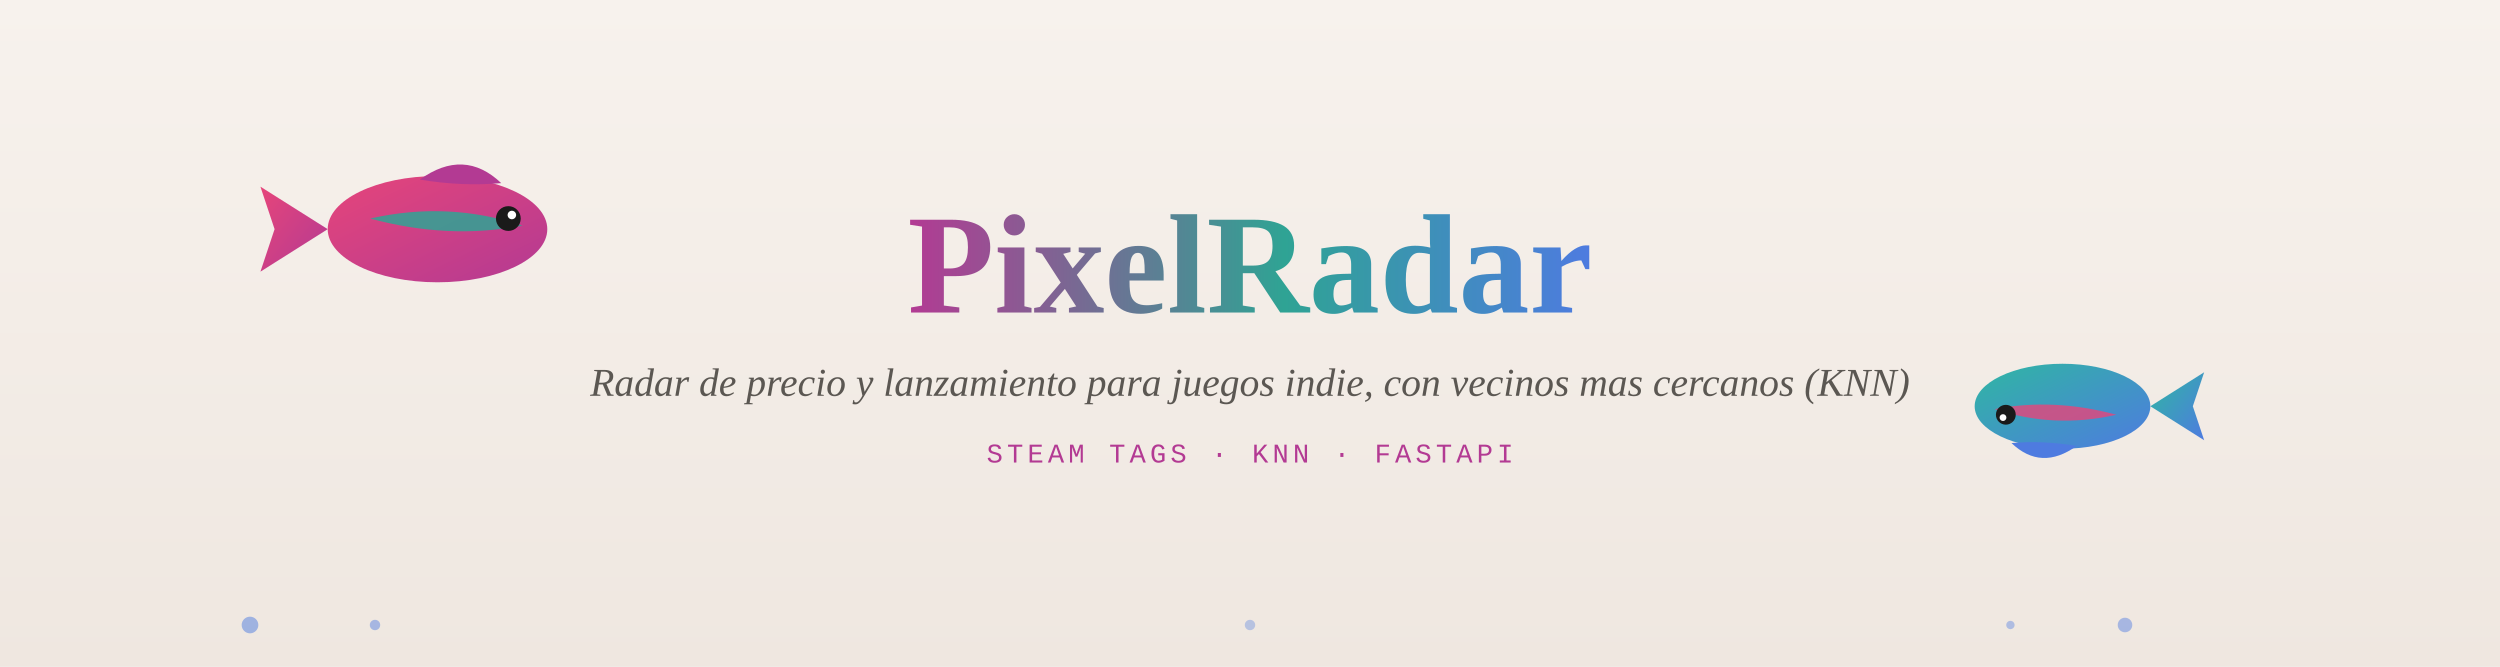
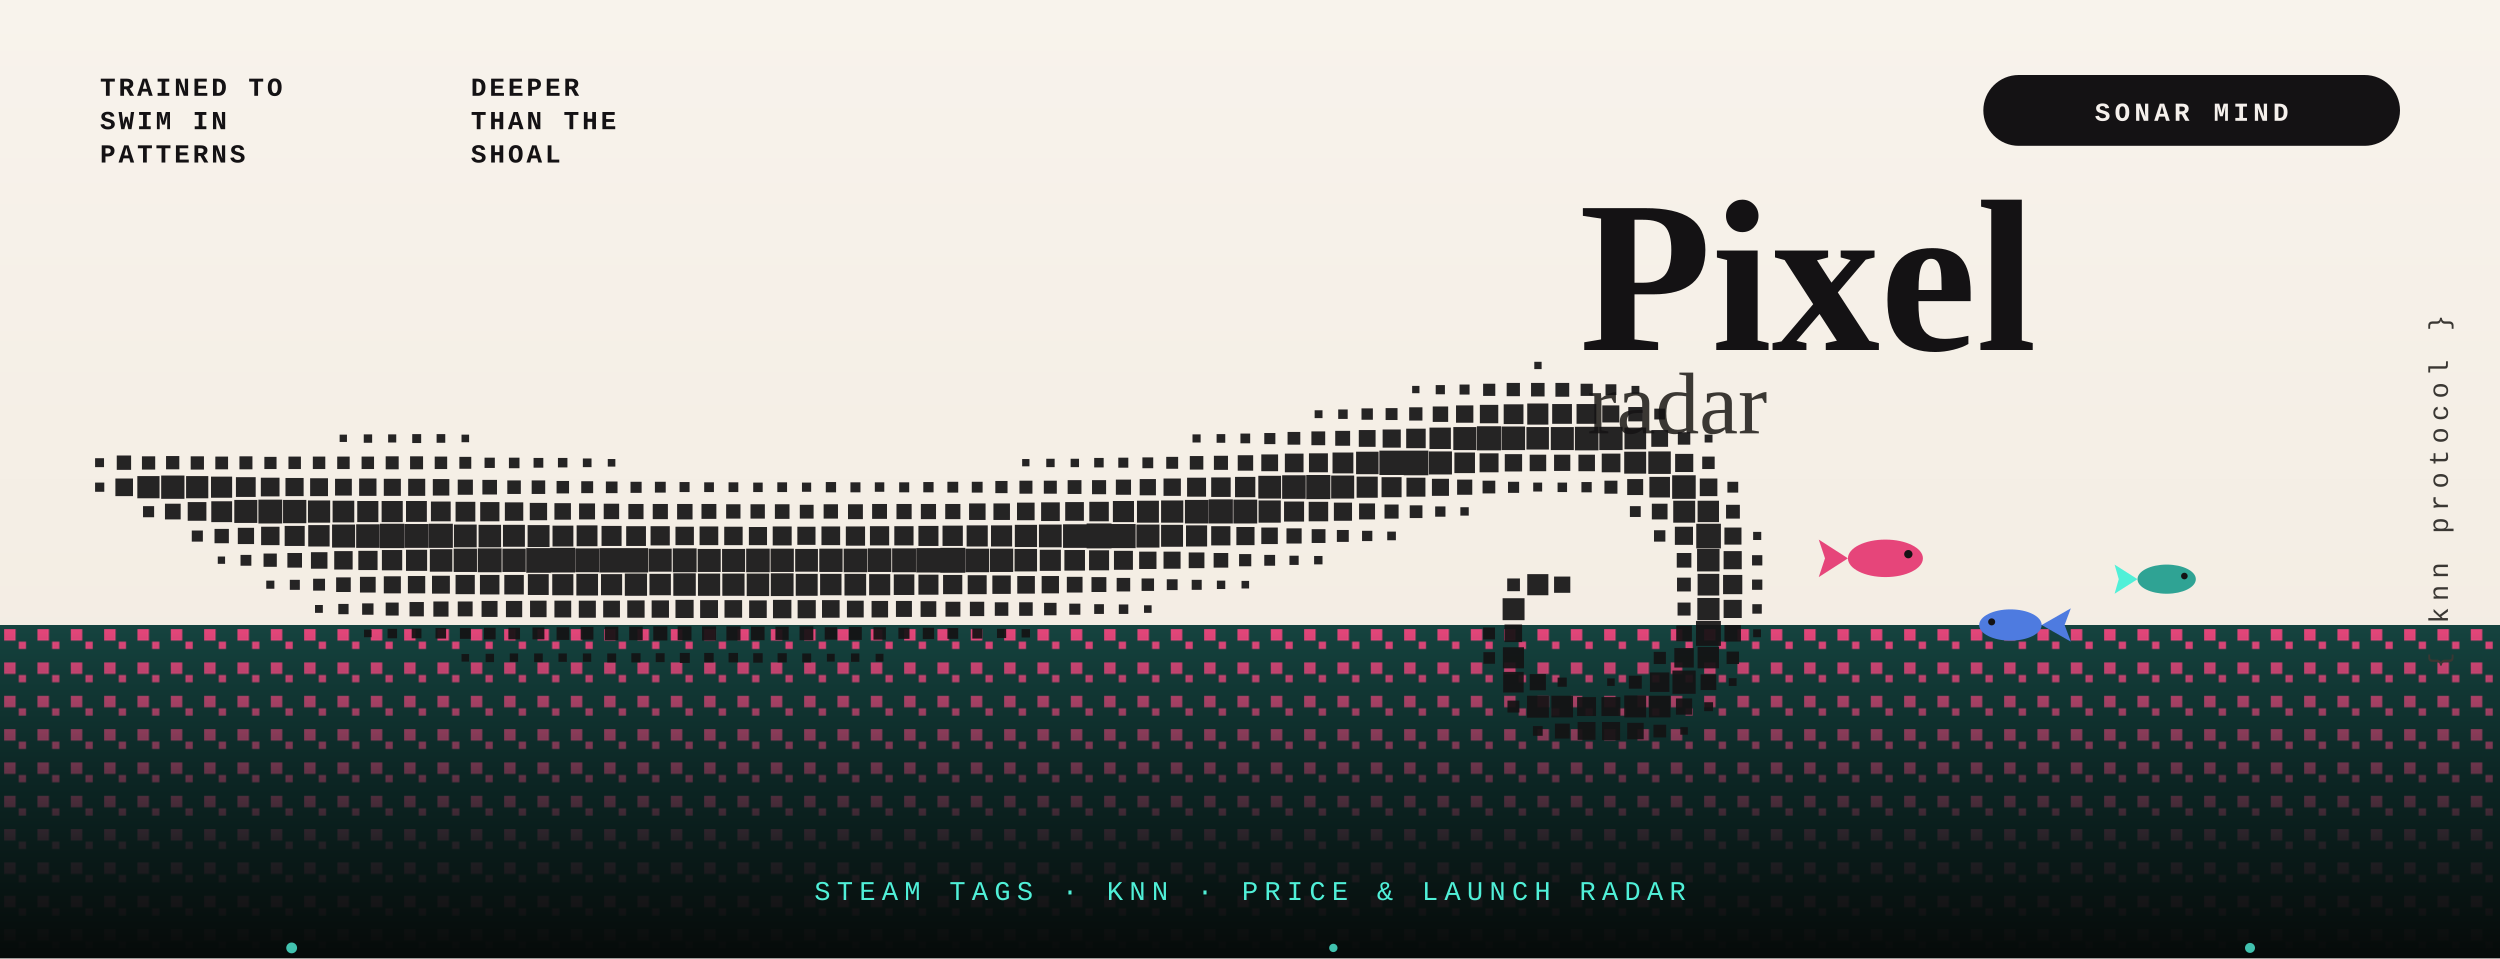
- <svg xmlns="http://www.w3.org/2000/svg" width="100%" height="320" viewBox="0 0 1200 320" role="img" aria-label="PixelRadar - radar de peces de acuario nocturno">
+ <svg xmlns="http://www.w3.org/2000/svg" width="100%" height="460" viewBox="0 0 1200 460" role="img" aria-label="PixelRadar - cartel editorial con pez de medios tonos">
  <defs>
-     <linearGradient id="bgL" x1="0" y1="0" x2="0" y2="1">
-       <stop offset="0%" stop-color="#F7F2ED" />
-       <stop offset="100%" stop-color="#EFE7E0" />
+     <linearGradient id="pr-bgL" x1="0" y1="0" x2="0" y2="1">
+       <stop offset="0%" stop-color="#F8F3EC" />
+       <stop offset="100%" stop-color="#F1EADF" />
    </linearGradient>
-     <linearGradient id="fishGradAL" x1="0" y1="0" x2="1" y2="1">
-       <stop offset="0%" stop-color="#E6457A" />
-       <stop offset="100%" stop-color="#B33A93" />
+     <linearGradient id="pr-deepL" x1="0" y1="0" x2="0" y2="1">
+       <stop offset="0%" stop-color="#15433F" />
+       <stop offset="45%" stop-color="#0C2624" />
+       <stop offset="100%" stop-color="#060A09" />
    </linearGradient>
-     <linearGradient id="fishGradBL" x1="0" y1="0" x2="1" y2="1">
-       <stop offset="0%" stop-color="#4E7BE0" />
-       <stop offset="100%" stop-color="#2FB7A2" />
+     <linearGradient id="pr-fadeL" x1="0" y1="0" x2="0" y2="1">
+       <stop offset="0%" stop-color="#FFFFFF" stop-opacity="1" />
+       <stop offset="65%" stop-color="#FFFFFF" stop-opacity="0.12" />
+       <stop offset="100%" stop-color="#FFFFFF" stop-opacity="0" />
    </linearGradient>
-     <linearGradient id="titleGradL" x1="0" y1="0" x2="1" y2="0">
-       <stop offset="0%" stop-color="#B33A93" />
-       <stop offset="55%" stop-color="#2FA394" />
-       <stop offset="100%" stop-color="#4E7BE0" />
-     </linearGradient>
+     <mask id="pr-coralMaskL">
+       <rect x="0" y="0" width="1200" height="160" fill="url(#pr-fadeL)" />
+     </mask>
+     <pattern id="pr-dotsL" width="16" height="16" patternUnits="userSpaceOnUse">
+       <rect x="2" y="2" width="5.5" height="5.5" fill="#E6457A" />
+       <rect x="9" y="8" width="3.5" height="3.5" fill="#E6457A" />
+     </pattern>
  </defs>
-   <rect width="1200" height="320" fill="url(#bgL)" />
-   <g fill="#4E7BE0">
-     <circle cx="120" cy="300" r="4" opacity="0.5">
-       <animate attributeName="cy" values="300;-10" dur="7s" begin="0s" repeatCount="indefinite" />
-       <animate attributeName="opacity" values="0;0.5;0.5;0" keyTimes="0;0.1;0.8;1" dur="7s" begin="0s" repeatCount="indefinite" />
+   <rect width="1200" height="460" fill="url(#pr-bgL)" />
+   <rect x="0" y="300" width="1200" height="160" fill="url(#pr-deepL)" />
+   <g transform="translate(0,300)" mask="url(#pr-coralMaskL)">
+     <rect width="1200" height="160" fill="url(#pr-dotsL)" />
+   </g>
+   <g font-family="'Courier New', Courier, monospace" font-size="12.5" letter-spacing="1.4" fill="#141214" font-weight="700">
+     <text x="48" y="46">TRAINED TO</text>
+     <text x="48" y="62">SWIM IN</text>
+     <text x="48" y="78">PATTERNS</text>
+     <text x="226" y="46">DEEPER</text>
+     <text x="226" y="62">THAN THE</text>
+     <text x="226" y="78">SHOAL</text>
+   </g>
+   <rect x="952" y="36" width="200" height="34" rx="17" fill="#141214" />
+   <text x="1052" y="58" text-anchor="middle" font-family="'Courier New', Courier, monospace" font-size="12.5" letter-spacing="2" font-weight="700" fill="#F5F0EC">SONAR MIND</text>
+   <text x="758" y="168" font-family="Georgia, 'Times New Roman', serif" font-size="104" font-weight="700" fill="#141214">Pixel</text>
+   <text x="762" y="208" font-family="Georgia, 'Times New Roman', serif" font-size="42" fill="#3A3733">radar</text>
+   <text x="1175" y="236" text-anchor="middle" font-family="'Courier New', Courier, monospace" font-size="13" letter-spacing="3" fill="#3A3733" transform="rotate(-90 1175 236)">{ knn protocol }</text>
+   <g transform="translate(55,228) scale(1.3)" fill="#141214" opacity="0.92">
+     <path d="M524.2 -41.8h2.7v2.7h-2.7ZM479.1 -32.9h2.7v2.7h-2.7ZM487.8 -33.2h3.4v3.4h-3.4ZM496.6 -33.4h3.7v3.7h-3.7ZM505.3 -33.7h4.5v4.5h-4.5ZM514.0 -34.0h4.9v4.9h-4.9ZM523.0 -34.0h5.0v5.0h-5.0ZM532.0 -34.0h5.1v5.1h-5.1ZM541.3 -33.7h4.5v4.5h-4.5ZM550.5 -33.5h4.0v4.0h-4.0ZM560.1 -32.9h2.9v2.9h-2.9ZM443.1 -23.9h2.9v2.9h-2.9ZM451.8 -24.2h3.5v3.5h-3.5ZM460.4 -24.6h4.2v4.2h-4.2ZM469.3 -24.7h4.4v4.4h-4.4ZM478.0 -25.0h4.9v4.9h-4.9ZM486.7 -25.3h5.7v5.7h-5.7ZM495.3 -25.7h6.4v6.4h-6.4ZM504.1 -25.9h6.8v6.8h-6.8ZM512.9 -26.1h7.3v7.3h-7.3ZM521.6 -26.4h7.8v7.8h-7.8ZM530.8 -26.2h7.3v7.3h-7.3ZM539.8 -26.2h7.3v7.3h-7.3ZM549.3 -25.7h6.3v6.3h-6.3ZM558.9 -25.1h5.3v5.3h-5.3ZM568.5 -24.5h4.0v4.0h-4.0ZM83.1 -14.9h2.7v2.7h-2.7ZM92.0 -15.0h3.1v3.1h-3.1ZM101.0 -15.0h3.0v3.0h-3.0ZM109.9 -15.1h3.3v3.3h-3.3ZM118.9 -15.1h3.2v3.2h-3.2ZM128.1 -14.9h2.8v2.8h-2.8ZM398.0 -15.0h3.0v3.0h-3.0ZM406.9 -15.1h3.2v3.2h-3.2ZM415.7 -15.3h3.6v3.6h-3.6ZM424.5 -15.5h4.1v4.1h-4.1ZM433.1 -15.9h4.7v4.7h-4.7ZM441.9 -16.1h5.1v5.1h-5.1ZM450.7 -16.3h5.5v5.5h-5.5ZM459.4 -16.6h6.2v6.2h-6.2ZM468.2 -16.8h6.7v6.7h-6.7ZM476.9 -17.1h7.2v7.2h-7.2ZM485.5 -17.5h7.9v7.9h-7.9ZM494.3 -17.7h8.5v8.5h-8.5ZM503.0 -18.0h8.9v8.9h-8.9ZM512.1 -17.9h8.7v8.7h-8.7ZM521.3 -17.7h8.3v8.3h-8.3ZM530.3 -17.7h8.5v8.5h-8.5ZM539.2 -17.8h8.7v8.7h-8.7ZM548.2 -17.8h8.6v8.6h-8.6ZM557.5 -17.5h8.0v8.0h-8.0ZM567.4 -16.6h6.2v6.2h-6.2ZM577.2 -15.8h4.6v4.6h-4.6ZM587.1 -14.9h2.9v2.9h-2.9ZM-7.2 -6.2h3.3v3.3h-3.3ZM0.8 -7.2h5.3v5.3h-5.3ZM10.1 -6.9h4.9v4.9h-4.9ZM19.0 -7.0h4.9v4.9h-4.9ZM28.1 -6.9h4.9v4.9h-4.9ZM37.2 -6.8h4.7v4.7h-4.7ZM46.1 -6.9h4.8v4.8h-4.8ZM55.3 -6.7h4.5v4.5h-4.5ZM64.2 -6.8h4.6v4.6h-4.6ZM73.2 -6.8h4.6v4.6h-4.6ZM82.2 -6.8h4.6v4.6h-4.6ZM91.2 -6.8h4.6v4.6h-4.6ZM100.1 -6.9h4.8v4.8h-4.8ZM109.1 -6.9h4.8v4.8h-4.8ZM118.2 -6.8h4.6v4.6h-4.6ZM127.3 -6.7h4.4v4.4h-4.4ZM136.6 -6.4h3.8v3.8h-3.8ZM145.6 -6.4h3.9v3.9h-3.9ZM154.7 -6.3h3.6v3.6h-3.6ZM163.7 -6.3h3.5v3.5h-3.5ZM172.9 -6.1h3.2v3.2h-3.2ZM182.1 -5.9h2.8v2.8h-2.8ZM335.1 -5.9h2.7v2.7h-2.7ZM344.0 -6.0h3.1v3.1h-3.1ZM353.0 -6.0h3.1v3.1h-3.1ZM361.7 -6.3h3.5v3.5h-3.5ZM370.6 -6.4h3.7v3.7h-3.7ZM379.5 -6.5h4.0v4.0h-4.0ZM388.3 -6.7h4.4v4.4h-4.4ZM397.0 -7.0h5.0v5.0h-5.0ZM405.9 -7.1h5.2v5.2h-5.2ZM414.7 -7.3h5.7v5.7h-5.7ZM423.4 -7.6h6.2v6.2h-6.2ZM432.1 -7.9h6.9v6.9h-6.9ZM441.0 -8.0h7.0v7.0h-7.0ZM449.7 -8.3h7.7v7.7h-7.7ZM458.4 -8.6h8.3v8.3h-8.3ZM467.0 -9.0h9.0v9.0h-9.0ZM476.0 -9.0h9.1v9.1h-9.1ZM485.3 -8.7h8.5v8.5h-8.5ZM494.7 -8.3h7.6v7.6h-7.6ZM504.0 -8.0h7.0v7.0h-7.0ZM513.3 -7.7h6.4v6.4h-6.4ZM522.5 -7.5h6.1v6.1h-6.1ZM531.5 -7.5h6.0v6.0h-6.0ZM540.5 -7.5h6.1v6.1h-6.1ZM549.1 -7.9h6.9v6.9h-6.9ZM557.4 -8.6h8.1v8.1h-8.1ZM566.3 -8.7h8.3v8.3h-8.3ZM576.2 -7.8h6.7v6.7h-6.7ZM586.2 -6.8h4.6v4.6h-4.6ZM-7.2 2.8h3.4v3.4h-3.4ZM0.3 1.3h6.5v6.5h-6.5ZM8.4 0.4h8.2v8.2h-8.2ZM17.2 0.2h8.6v8.6h-8.6ZM26.4 0.4h8.2v8.2h-8.2ZM35.6 0.6h7.8v7.8h-7.8ZM44.8 0.8h7.3v7.3h-7.3ZM54.0 1.0h6.9v6.9h-6.9ZM63.1 1.1h6.7v6.7h-6.7ZM72.2 1.2h6.6v6.6h-6.6ZM81.4 1.4h6.2v6.2h-6.2ZM90.3 1.3h6.4v6.4h-6.4ZM99.4 1.4h6.3v6.3h-6.3ZM108.4 1.4h6.3v6.3h-6.3ZM117.5 1.5h6.1v6.1h-6.1ZM126.7 1.7h5.6v5.6h-5.6ZM135.8 1.8h5.4v5.4h-5.4ZM145.0 2.0h5.0v5.0h-5.0ZM154.0 2.0h5.0v5.0h-5.0ZM163.2 2.2h4.6v4.6h-4.6ZM172.3 2.3h4.4v4.4h-4.4ZM181.4 2.4h4.3v4.3h-4.3ZM190.5 2.5h4.1v4.1h-4.1ZM199.5 2.5h4.0v4.0h-4.0ZM208.6 2.6h3.7v3.7h-3.7ZM217.7 2.7h3.6v3.6h-3.6ZM226.7 2.7h3.6v3.6h-3.6ZM235.8 2.8h3.5v3.5h-3.5ZM244.7 2.7h3.6v3.6h-3.6ZM253.8 2.8h3.4v3.4h-3.4ZM262.6 2.6h3.8v3.8h-3.8ZM271.7 2.7h3.7v3.7h-3.7ZM280.7 2.7h3.5v3.5h-3.5ZM289.7 2.7h3.7v3.7h-3.7ZM298.6 2.6h3.8v3.8h-3.8ZM307.5 2.5h4.0v4.0h-4.0ZM316.5 2.5h4.0v4.0h-4.0ZM325.2 2.2h4.5v4.5h-4.5ZM334.1 2.1h4.8v4.8h-4.8ZM343.1 2.1h4.8v4.8h-4.8ZM351.9 1.9h5.1v5.1h-5.1ZM360.9 1.9h5.2v5.2h-5.2ZM369.7 1.7h5.6v5.6h-5.6ZM378.5 1.5h6.0v6.0h-6.0ZM387.3 1.3h6.4v6.4h-6.4ZM396.0 1.0h7.0v7.0h-7.0ZM404.9 0.9h7.2v7.2h-7.2ZM413.7 0.7h7.5v7.5h-7.5ZM422.3 0.3h8.4v8.4h-8.4ZM431.1 0.1h8.7v8.7h-8.7ZM440.0 0.0h8.9v8.9h-8.9ZM449.2 0.2h8.5v8.5h-8.5ZM458.6 0.6h7.8v7.8h-7.8ZM467.8 0.8h7.4v7.4h-7.4ZM477.0 1.0h7.0v7.0h-7.0ZM486.4 1.4h6.3v6.3h-6.3ZM495.7 1.7h5.6v5.6h-5.6ZM505.1 2.1h4.7v4.7h-4.7ZM514.5 2.5h4.1v4.1h-4.1ZM523.8 2.8h3.3v3.3h-3.3ZM532.8 2.8h3.5v3.5h-3.5ZM541.6 2.6h3.8v3.8h-3.8ZM550.1 2.1h4.8v4.8h-4.8ZM558.5 1.5h5.9v5.9h-5.9ZM566.7 0.7h7.6v7.6h-7.6ZM575.1 0.1h8.7v8.7h-8.7ZM585.3 1.3h6.5v6.5h-6.5ZM595.5 2.5h4.0v4.0h-4.0ZM10.5 11.5h4.1v4.1h-4.1ZM18.6 10.6h5.8v5.8h-5.8ZM27.0 10.0h6.9v6.9h-6.9ZM35.7 9.7h7.7v7.7h-7.7ZM44.2 9.2h8.5v8.5h-8.5ZM53.1 9.1h8.8v8.8h-8.8ZM62.2 9.2h8.6v8.6h-8.6ZM71.4 9.4h8.2v8.2h-8.2ZM80.5 9.5h8.0v8.0h-8.0ZM89.6 9.6h7.8v7.8h-7.8ZM98.6 9.6h7.8v7.8h-7.8ZM107.6 9.6h7.7v7.7h-7.7ZM116.8 9.8h7.3v7.3h-7.3ZM125.9 9.9h7.3v7.3h-7.3ZM135.0 10.0h7.1v7.1h-7.1ZM144.1 10.1h6.8v6.8h-6.8ZM153.3 10.3h6.4v6.4h-6.4ZM162.4 10.4h6.1v6.1h-6.1ZM171.5 10.5h5.9v5.9h-5.9ZM180.6 10.6h5.7v5.7h-5.7ZM189.7 10.7h5.6v5.6h-5.6ZM198.7 10.7h5.6v5.6h-5.6ZM207.7 10.7h5.7v5.7h-5.7ZM216.7 10.7h5.5v5.5h-5.5ZM225.8 10.8h5.3v5.3h-5.3ZM234.8 10.8h5.3v5.3h-5.3ZM243.8 10.8h5.4v5.4h-5.4ZM253.0 11.0h5.1v5.1h-5.1ZM261.8 10.8h5.3v5.3h-5.3ZM270.8 10.8h5.5v5.5h-5.5ZM279.7 10.7h5.5v5.5h-5.5ZM288.7 10.7h5.6v5.6h-5.6ZM297.7 10.7h5.6v5.6h-5.6ZM306.7 10.7h5.6v5.6h-5.6ZM315.5 10.5h6.1v6.1h-6.1ZM324.5 10.5h6.1v6.1h-6.1ZM333.2 10.2h6.5v6.5h-6.5ZM342.1 10.1h6.9v6.9h-6.9ZM351.0 10.0h6.9v6.9h-6.9ZM359.9 9.9h7.2v7.2h-7.2ZM368.6 9.6h7.8v7.8h-7.8ZM377.5 9.5h8.1v8.1h-8.1ZM386.4 9.4h8.2v8.2h-8.2ZM395.2 9.2h8.7v8.7h-8.7ZM404.0 9.0h8.9v8.9h-8.9ZM413.1 9.1h8.8v8.8h-8.8ZM422.4 9.4h8.2v8.2h-8.2ZM431.8 9.8h7.4v7.4h-7.4ZM440.9 9.9h7.2v7.2h-7.2ZM450.2 10.2h6.7v6.7h-6.7ZM459.5 10.5h5.9v5.9h-5.9ZM468.9 10.9h5.2v5.2h-5.2ZM478.2 11.2h4.7v4.7h-4.7ZM487.6 11.6h3.8v3.8h-3.8ZM496.9 11.9h3.1v3.1h-3.1ZM559.5 11.5h4.0v4.0h-4.0ZM567.6 10.6h5.8v5.8h-5.8ZM575.5 9.5h8.1v8.1h-8.1ZM584.5 9.5h7.9v7.9h-7.9ZM595.0 11.0h5.1v5.1h-5.1ZM28.5 20.5h4.1v4.1h-4.1ZM36.9 19.9h5.3v5.3h-5.3ZM45.5 19.5h6.0v6.0h-6.0ZM54.1 19.1h6.8v6.8h-6.8ZM62.8 18.8h7.4v7.4h-7.4ZM71.5 18.5h7.9v7.9h-7.9ZM80.3 18.3h8.5v8.5h-8.5ZM89.2 18.2h8.7v8.7h-8.7ZM98.0 18.0h9.0v9.0h-9.0ZM107.1 18.1h8.8v8.8h-8.8ZM116.0 18.0h8.9v8.9h-8.9ZM125.3 18.3h8.4v8.4h-8.4ZM134.4 18.4h8.3v8.3h-8.3ZM143.4 18.4h8.1v8.1h-8.1ZM152.5 18.5h8.1v8.1h-8.1ZM161.7 18.7h7.7v7.7h-7.7ZM170.6 18.6h7.7v7.7h-7.7ZM179.8 18.8h7.4v7.4h-7.4ZM188.9 18.9h7.3v7.3h-7.3ZM197.9 18.9h7.1v7.1h-7.1ZM207.1 19.1h6.8v6.8h-6.8ZM216.0 19.0h6.9v6.9h-6.9ZM225.1 19.1h6.8v6.8h-6.8ZM234.2 19.2h6.7v6.7h-6.7ZM243.0 19.0h7.0v7.0h-7.0ZM252.1 19.1h6.7v6.7h-6.7ZM261.0 19.0h6.9v6.9h-6.9ZM270.0 19.0h7.1v7.1h-7.1ZM278.9 18.9h7.1v7.1h-7.1ZM287.9 18.9h7.1v7.1h-7.1ZM296.8 18.8h7.4v7.4h-7.4ZM305.7 18.7h7.5v7.5h-7.5ZM314.6 18.6h7.8v7.8h-7.8ZM323.6 18.6h7.8v7.8h-7.8ZM332.4 18.4h8.2v8.2h-8.2ZM341.3 18.3h8.4v8.4h-8.4ZM350.2 18.2h8.7v8.7h-8.7ZM358.9 17.9h9.2v9.2h-9.2ZM368.1 18.1h8.9v8.9h-8.9ZM377.3 18.3h8.5v8.5h-8.5ZM386.4 18.4h8.1v8.1h-8.1ZM395.6 18.6h7.8v7.8h-7.8ZM404.9 18.9h7.1v7.1h-7.1ZM414.2 19.2h6.7v6.7h-6.7ZM423.4 19.4h6.1v6.1h-6.1ZM432.7 19.7h5.6v5.6h-5.6ZM442.0 20.0h5.1v5.1h-5.1ZM451.3 20.3h4.4v4.4h-4.4ZM460.6 20.6h3.8v3.8h-3.8ZM469.9 20.9h3.2v3.2h-3.2ZM568.4 20.4h4.2v4.2h-4.2ZM576.1 19.1h6.7v6.7h-6.7ZM584.0 18.0h9.1v9.1h-9.1ZM594.4 19.4h6.3v6.3h-6.3ZM605.0 21.0h3.0v3.0h-3.0ZM38.1 30.1h2.7v2.7h-2.7ZM46.5 29.5h4.0v4.0h-4.0ZM55.0 29.0h4.9v4.9h-4.9ZM63.8 28.8h5.4v5.4h-5.4ZM72.5 28.5h6.1v6.1h-6.1ZM81.1 28.1h6.8v6.8h-6.8ZM90.0 28.0h7.1v7.1h-7.1ZM98.7 27.7h7.5v7.5h-7.5ZM107.6 27.6h7.8v7.8h-7.8ZM116.4 27.4h8.3v8.3h-8.3ZM125.2 27.2h8.6v8.6h-8.6ZM134.1 27.1h8.8v8.8h-8.8ZM143.2 27.2h8.6v8.6h-8.6ZM152.0 27.0h9.1v9.1h-9.1ZM160.9 26.9h9.1v9.1h-9.1ZM170.1 27.1h8.8v8.8h-8.8ZM179.0 27.0h9.0v9.0h-9.0ZM188.0 27.0h9.0v9.0h-9.0ZM197.2 27.2h8.5v8.5h-8.5ZM206.1 27.1h8.8v8.8h-8.8ZM215.3 27.3h8.5v8.5h-8.5ZM224.3 27.3h8.5v8.5h-8.5ZM233.2 27.2h8.7v8.7h-8.7ZM242.2 27.2h8.6v8.6h-8.6ZM251.3 27.3h8.4v8.4h-8.4ZM260.2 27.2h8.6v8.6h-8.6ZM269.2 27.2h8.7v8.7h-8.7ZM278.1 27.1h8.7v8.7h-8.7ZM287.1 27.1h8.8v8.8h-8.8ZM296.0 27.0h9.0v9.0h-9.0ZM304.9 26.9h9.2v9.2h-9.2ZM314.2 27.2h8.7v8.7h-8.7ZM323.2 27.2h8.6v8.6h-8.6ZM332.3 27.3h8.3v8.3h-8.3ZM341.6 27.6h7.8v7.8h-7.8ZM350.7 27.7h7.6v7.6h-7.6ZM359.8 27.8h7.4v7.4h-7.4ZM369.0 28.0h7.0v7.0h-7.0ZM378.3 28.3h6.4v6.4h-6.4ZM387.3 28.3h6.3v6.3h-6.3ZM396.6 28.6h5.8v5.8h-5.8ZM405.8 28.8h5.4v5.4h-5.4ZM415.2 29.2h4.5v4.5h-4.5ZM424.5 29.5h4.0v4.0h-4.0ZM433.8 29.8h3.4v3.4h-3.4ZM442.9 29.9h3.1v3.1h-3.1ZM576.8 28.8h5.4v5.4h-5.4ZM584.3 27.3h8.3v8.3h-8.3ZM594.1 28.1h6.7v6.7h-6.7ZM604.6 29.6h3.8v3.8h-3.8ZM56.0 39.0h3.0v3.0h-3.0ZM64.7 38.7h3.7v3.7h-3.7ZM73.3 38.3h4.4v4.4h-4.4ZM81.8 37.8h5.4v5.4h-5.4ZM90.6 37.6h5.8v5.8h-5.8ZM99.4 37.4h6.3v6.3h-6.3ZM108.3 37.3h6.4v6.4h-6.4ZM117.2 37.2h6.6v6.6h-6.6ZM125.9 36.9h7.1v7.1h-7.1ZM134.9 36.9h7.2v7.2h-7.2ZM143.9 36.9h7.2v7.2h-7.2ZM152.6 36.6h7.7v7.7h-7.7ZM161.6 36.6h7.8v7.8h-7.8ZM170.5 36.5h8.0v8.0h-8.0ZM179.6 36.6h7.8v7.8h-7.8ZM188.4 36.4h8.2v8.2h-8.2ZM197.5 36.5h7.9v7.9h-7.9ZM206.3 36.3h8.3v8.3h-8.3ZM215.4 36.4h8.2v8.2h-8.2ZM224.4 36.4h8.2v8.2h-8.2ZM233.4 36.4h8.3v8.3h-8.3ZM242.3 36.3h8.4v8.4h-8.4ZM251.5 36.5h8.1v8.1h-8.1ZM260.5 36.5h7.9v7.9h-7.9ZM269.5 36.5h8.0v8.0h-8.0ZM278.6 36.6h7.8v7.8h-7.8ZM287.7 36.7h7.6v7.6h-7.6ZM296.8 36.8h7.4v7.4h-7.4ZM305.9 36.9h7.1v7.1h-7.1ZM315.0 37.0h7.0v7.0h-7.0ZM324.1 37.1h6.8v6.8h-6.8ZM333.3 37.3h6.5v6.5h-6.5ZM342.3 37.3h6.4v6.4h-6.4ZM351.6 37.6h5.8v5.8h-5.8ZM360.7 37.7h5.5v5.5h-5.5ZM370.0 38.0h5.0v5.0h-5.0ZM379.2 38.2h4.6v4.6h-4.6ZM388.5 38.5h4.0v4.0h-4.0ZM397.7 38.7h3.7v3.7h-3.7ZM407.0 39.0h3.1v3.1h-3.1ZM416.1 39.1h2.8v2.8h-2.8ZM514.2 38.2h4.7v4.7h-4.7ZM521.6 36.6h7.8v7.8h-7.8ZM531.5 37.5h6.0v6.0h-6.0ZM576.9 37.9h5.1v5.1h-5.1ZM584.5 36.5h8.0v8.0h-8.0ZM593.9 36.9h7.1v7.1h-7.1ZM604.6 38.6h3.8v3.8h-3.8ZM74.0 48.0h2.9v2.9h-2.9ZM82.6 47.6h3.8v3.8h-3.8ZM91.4 47.4h4.2v4.2h-4.2ZM100.1 47.1h4.8v4.8h-4.8ZM108.9 46.9h5.3v5.3h-5.3ZM117.7 46.7h5.6v5.6h-5.6ZM126.7 46.7h5.5v5.5h-5.5ZM135.5 46.5h5.9v5.9h-5.9ZM144.5 46.5h6.0v6.0h-6.0ZM153.4 46.4h6.1v6.1h-6.1ZM162.4 46.4h6.2v6.2h-6.2ZM171.4 46.4h6.3v6.3h-6.3ZM180.4 46.4h6.2v6.2h-6.2ZM189.3 46.3h6.4v6.4h-6.4ZM198.3 46.3h6.4v6.4h-6.4ZM207.1 46.1h6.7v6.7h-6.7ZM216.2 46.2h6.6v6.6h-6.6ZM225.2 46.2h6.5v6.5h-6.5ZM234.3 46.3h6.5v6.5h-6.5ZM243.1 46.1h6.8v6.8h-6.8ZM252.2 46.2h6.7v6.7h-6.7ZM261.2 46.2h6.5v6.5h-6.5ZM270.4 46.4h6.2v6.2h-6.2ZM279.5 46.5h6.1v6.1h-6.1ZM288.5 46.5h5.9v5.9h-5.9ZM297.6 46.6h5.8v5.8h-5.8ZM306.8 46.8h5.5v5.5h-5.5ZM315.8 46.8h5.3v5.3h-5.3ZM325.0 47.0h5.0v5.0h-5.0ZM334.0 47.0h5.0v5.0h-5.0ZM343.2 47.2h4.6v4.6h-4.6ZM352.5 47.5h4.1v4.1h-4.1ZM361.7 47.7h3.6v3.6h-3.6ZM370.8 47.8h3.5v3.5h-3.5ZM380.1 48.1h2.8v2.8h-2.8ZM512.5 45.5h8.1v8.1h-8.1ZM577.1 47.1h4.8v4.8h-4.8ZM584.4 45.4h8.2v8.2h-8.2ZM594.1 46.1h6.7v6.7h-6.7ZM604.7 47.7h3.5v3.5h-3.5ZM92.1 57.1h2.8v2.8h-2.8ZM100.8 56.8h3.5v3.5h-3.5ZM109.7 56.7h3.6v3.6h-3.6ZM118.5 56.5h3.9v3.9h-3.9ZM127.5 56.5h4.0v4.0h-4.0ZM136.4 56.4h4.3v4.3h-4.3ZM145.4 56.4h4.3v4.3h-4.3ZM154.3 56.3h4.4v4.4h-4.4ZM163.2 56.2h4.7v4.7h-4.7ZM172.1 56.1h4.7v4.7h-4.7ZM181.0 56.0h5.0v5.0h-5.0ZM190.0 56.0h5.0v5.0h-5.0ZM198.9 55.9h5.2v5.2h-5.2ZM207.9 55.9h5.1v5.1h-5.1ZM216.9 55.9h5.2v5.2h-5.2ZM225.9 55.9h5.2v5.2h-5.2ZM235.0 56.0h5.0v5.0h-5.0ZM244.0 56.0h4.9v4.9h-4.9ZM252.9 55.9h5.1v5.1h-5.1ZM262.2 56.2h4.6v4.6h-4.6ZM271.1 56.1h4.8v4.8h-4.8ZM280.2 56.2h4.6v4.6h-4.6ZM289.4 56.4h4.1v4.1h-4.1ZM298.4 56.4h4.2v4.2h-4.2ZM307.5 56.5h4.0v4.0h-4.0ZM316.7 56.7h3.7v3.7h-3.7ZM325.8 56.8h3.4v3.4h-3.4ZM334.9 56.9h3.1v3.1h-3.1ZM505.3 56.3h4.4v4.4h-4.4ZM513.2 55.2h6.5v6.5h-6.5ZM576.6 55.6h5.8v5.8h-5.8ZM583.9 53.9h9.2v9.2h-9.2ZM594.4 55.4h6.1v6.1h-6.1ZM605.0 57.0h2.9v2.9h-2.9ZM128.1 66.1h2.8v2.8h-2.8ZM137.0 66.0h3.1v3.1h-3.1ZM145.9 65.9h3.1v3.1h-3.1ZM154.9 65.9h3.2v3.2h-3.2ZM163.9 65.9h3.1v3.1h-3.1ZM172.9 65.9h3.1v3.1h-3.1ZM181.9 65.9h3.3v3.3h-3.3ZM190.8 65.8h3.4v3.4h-3.4ZM199.8 65.8h3.3v3.3h-3.3ZM208.7 65.7h3.7v3.7h-3.7ZM217.7 65.7h3.5v3.5h-3.5ZM226.7 65.7h3.5v3.5h-3.5ZM235.8 65.8h3.5v3.5h-3.5ZM244.8 65.8h3.4v3.4h-3.4ZM253.9 65.9h3.3v3.3h-3.3ZM263.0 66.0h2.9v2.9h-2.9ZM271.9 65.9h3.1v3.1h-3.1ZM281.0 66.0h2.9v2.9h-2.9ZM505.4 65.4h4.3v4.3h-4.3ZM512.6 63.6h7.8v7.8h-7.8ZM568.3 65.3h4.5v4.5h-4.5ZM575.9 63.9h7.2v7.2h-7.2ZM584.5 63.5h7.9v7.9h-7.9ZM595.2 65.2h4.6v4.6h-4.6ZM512.7 72.7h7.6v7.6h-7.6ZM522.5 73.5h6.0v6.0h-6.0ZM532.8 74.8h3.4v3.4h-3.4ZM551.1 75.1h2.8v2.8h-2.8ZM559.1 74.1h4.8v4.8h-4.8ZM566.9 72.9h7.2v7.2h-7.2ZM575.2 72.2h8.6v8.6h-8.6ZM585.6 73.6h5.8v5.8h-5.8ZM596.0 75.0h2.9v2.9h-2.9ZM514.3 83.3h4.4v4.4h-4.4ZM521.5 81.5h8.1v8.1h-8.1ZM530.5 81.5h8.0v8.0h-8.0ZM540.0 82.0h7.0v7.0h-7.0ZM549.0 82.0h7.0v7.0h-7.0ZM557.4 81.4h8.1v8.1h-8.1ZM566.5 81.5h8.0v8.0h-8.0ZM576.5 82.5h6.0v6.0h-6.0ZM586.9 83.9h3.3v3.3h-3.3ZM523.7 92.7h3.6v3.6h-3.6ZM531.8 91.8h5.5v5.5h-5.5ZM540.2 91.2h6.6v6.6h-6.6ZM549.2 91.2h6.7v6.7h-6.7ZM558.5 91.5h6.1v6.1h-6.1ZM568.2 92.2h4.7v4.7h-4.7ZM578.1 93.1h2.8v2.8h-2.8Z" />
+   </g>
+   <g>
+     <g transform="translate(905,268)">
+       <animateTransform attributeName="transform" type="translate" values="905,268; 925,258; 905,268; 888,278; 905,268" dur="7s" repeatCount="indefinite" additive="replace" />
+       <path d="M -18,0 L -32,-9 L -29,0 L -32,9 Z" fill="#E6457A" />
+       <ellipse cx="0" cy="0" rx="18" ry="9" fill="#E6457A" />
+       <circle cx="11" cy="-2" r="2" fill="#141214" />
+     </g>
+     <g transform="translate(965,300)">
+       <animateTransform attributeName="transform" type="translate" values="965,300; 945,292; 965,300; 982,308; 965,300" dur="5.5s" begin="0.6s" repeatCount="indefinite" additive="replace" />
+       <path d="M 15,0 L 29,-8 L 26,0 L 29,8 Z" fill="#4E7BE0" />
+       <ellipse cx="0" cy="0" rx="15" ry="7.5" fill="#4E7BE0" />
+       <circle cx="-9" cy="-1.5" r="1.7" fill="#141214" />
+     </g>
+     <g transform="translate(1040,278)">
+       <animateTransform attributeName="transform" type="translate" values="1040,278; 1058,270; 1040,278; 1024,286; 1040,278" dur="6.2s" begin="1.3s" repeatCount="indefinite" additive="replace" />
+       <path d="M -14,0 L -25,-7 L -23,0 L -25,7 Z" fill="#50F0D8" />
+       <ellipse cx="0" cy="0" rx="14" ry="7" fill="#2FA394" />
+       <circle cx="8.5" cy="-1.5" r="1.6" fill="#141214" />
+     </g>
+   </g>
+   <g fill="#50F0D8" opacity="0.8">
+     <circle cx="140" cy="455" r="2.6">
+       <animate attributeName="cy" values="455;310" dur="6s" repeatCount="indefinite" />
+       <animate attributeName="opacity" values="0;0.8;0.8;0" keyTimes="0;0.1;0.8;1" dur="6s" repeatCount="indefinite" />
    </circle>
-     <circle cx="180" cy="300" r="2.5" opacity="0.45">
-       <animate attributeName="cy" values="300;-10" dur="5.5s" begin="1.2s" repeatCount="indefinite" />
-       <animate attributeName="opacity" values="0;0.45;0.45;0" keyTimes="0;0.1;0.8;1" dur="5.5s" begin="1.2s" repeatCount="indefinite" />
+     <circle cx="640" cy="455" r="2">
+       <animate attributeName="cy" values="455;310" dur="5s" begin="1s" repeatCount="indefinite" />
+       <animate attributeName="opacity" values="0;0.7;0.7;0" keyTimes="0;0.1;0.8;1" dur="5s" begin="1s" repeatCount="indefinite" />
    </circle>
-     <circle cx="1020" cy="300" r="3.5" opacity="0.45">
-       <animate attributeName="cy" values="300;-10" dur="6.5s" begin="0.5s" repeatCount="indefinite" />
-       <animate attributeName="opacity" values="0;0.45;0.45;0" keyTimes="0;0.1;0.8;1" dur="6.5s" begin="0.5s" repeatCount="indefinite" />
-     </circle>
-     <circle cx="965" cy="300" r="2" opacity="0.4">
-       <animate attributeName="cy" values="300;-10" dur="4.8s" begin="2s" repeatCount="indefinite" />
-       <animate attributeName="opacity" values="0;0.4;0.4;0" keyTimes="0;0.1;0.8;1" dur="4.8s" begin="2s" repeatCount="indefinite" />
-     </circle>
-     <circle cx="600" cy="300" r="2.5" opacity="0.35">
-       <animate attributeName="cy" values="300;-10" dur="8s" begin="3s" repeatCount="indefinite" />
-       <animate attributeName="opacity" values="0;0.35;0.35;0" keyTimes="0;0.1;0.8;1" dur="8s" begin="3s" repeatCount="indefinite" />
+     <circle cx="1080" cy="455" r="2.4">
+       <animate attributeName="cy" values="455;310" dur="6.6s" begin="2s" repeatCount="indefinite" />
+       <animate attributeName="opacity" values="0;0.75;0.75;0" keyTimes="0;0.1;0.8;1" dur="6.6s" begin="2s" repeatCount="indefinite" />
    </circle>
  </g>
-   <g transform="translate(210,110)">
-     <g>
-       <animateTransform attributeName="transform" type="translate" values="0,0; 36,-10; 0,0; -18,8; 0,0" keyTimes="0;0.25;0.5;0.75;1" dur="9s" repeatCount="indefinite" />
-       <g transform="scale(0.85)">
-         <path d="M -62,0 L -100,-24 L -92,0 L -100,24 Z" fill="url(#fishGradAL)">
-           <animateTransform attributeName="transform" type="rotate" values="0 -62 0; 12 -62 0; 0 -62 0; -12 -62 0; 0 -62 0" dur="1.1s" repeatCount="indefinite" />
-         </path>
-         <ellipse cx="0" cy="0" rx="62" ry="30" fill="url(#fishGradAL)" />
-         <path d="M -10,-28 Q 15,-46 36,-26 Q 14,-24 -10,-28 Z" fill="#B33A93" />
-         <path d="M -38,-6 Q 6,-16 48,-2 Q 6,6 -38,-6 Z" fill="#2FA394" opacity="0.85" />
-         <circle cx="40" cy="-6" r="7" fill="#1A1A1A" />
-         <circle cx="42" cy="-8" r="2.4" fill="#FFFFFF" />
-       </g>
-     </g>
-   </g>
-   <g transform="translate(990,195)">
-     <g>
-       <animateTransform attributeName="transform" type="translate" values="0,0; -30,9; 0,0; 20,-9; 0,0" keyTimes="0;0.25;0.5;0.75;1" dur="10.5s" begin="0.8s" repeatCount="indefinite" />
-       <g transform="scale(0.68) rotate(180)">
-         <path d="M -62,0 L -100,-24 L -92,0 L -100,24 Z" fill="url(#fishGradBL)">
-           <animateTransform attributeName="transform" type="rotate" values="0 -62 0; 12 -62 0; 0 -62 0; -12 -62 0; 0 -62 0" dur="1.3s" repeatCount="indefinite" />
-         </path>
-         <ellipse cx="0" cy="0" rx="62" ry="30" fill="url(#fishGradBL)" />
-         <path d="M -10,-28 Q 15,-46 36,-26 Q 14,-24 -10,-28 Z" fill="#4E7BE0" />
-         <path d="M -38,-6 Q 6,-16 48,-2 Q 6,6 -38,-6 Z" fill="#E6457A" opacity="0.8" />
-         <circle cx="40" cy="-6" r="7" fill="#1A1A1A" />
-         <circle cx="42" cy="-8" r="2.4" fill="#FFFFFF" />
-       </g>
-     </g>
-   </g>
-   <text x="600" y="150" text-anchor="middle" font-family="Georgia, 'Times New Roman', serif" font-size="68" font-weight="700" fill="url(#titleGradL)">PixelRadar</text>
-   <text x="600" y="190" text-anchor="middle" font-family="Georgia, 'Times New Roman', serif" font-size="19" font-style="italic" fill="#5B5752">Radar de precio y lanzamiento para juegos indie, con vecinos mas cercanos (KNN)</text>
-   <text x="600" y="222" text-anchor="middle" font-family="'Courier New', Courier, monospace" font-size="13" letter-spacing="2" fill="#B33A93">STEAM TAGS · KNN · FASTAPI</text>
+   <text x="600" y="432" text-anchor="middle" font-family="'Courier New', Courier, monospace" font-size="13" letter-spacing="3" fill="#50F0D8">STEAM TAGS · KNN · PRICE &amp; LAUNCH RADAR</text>
</svg>
